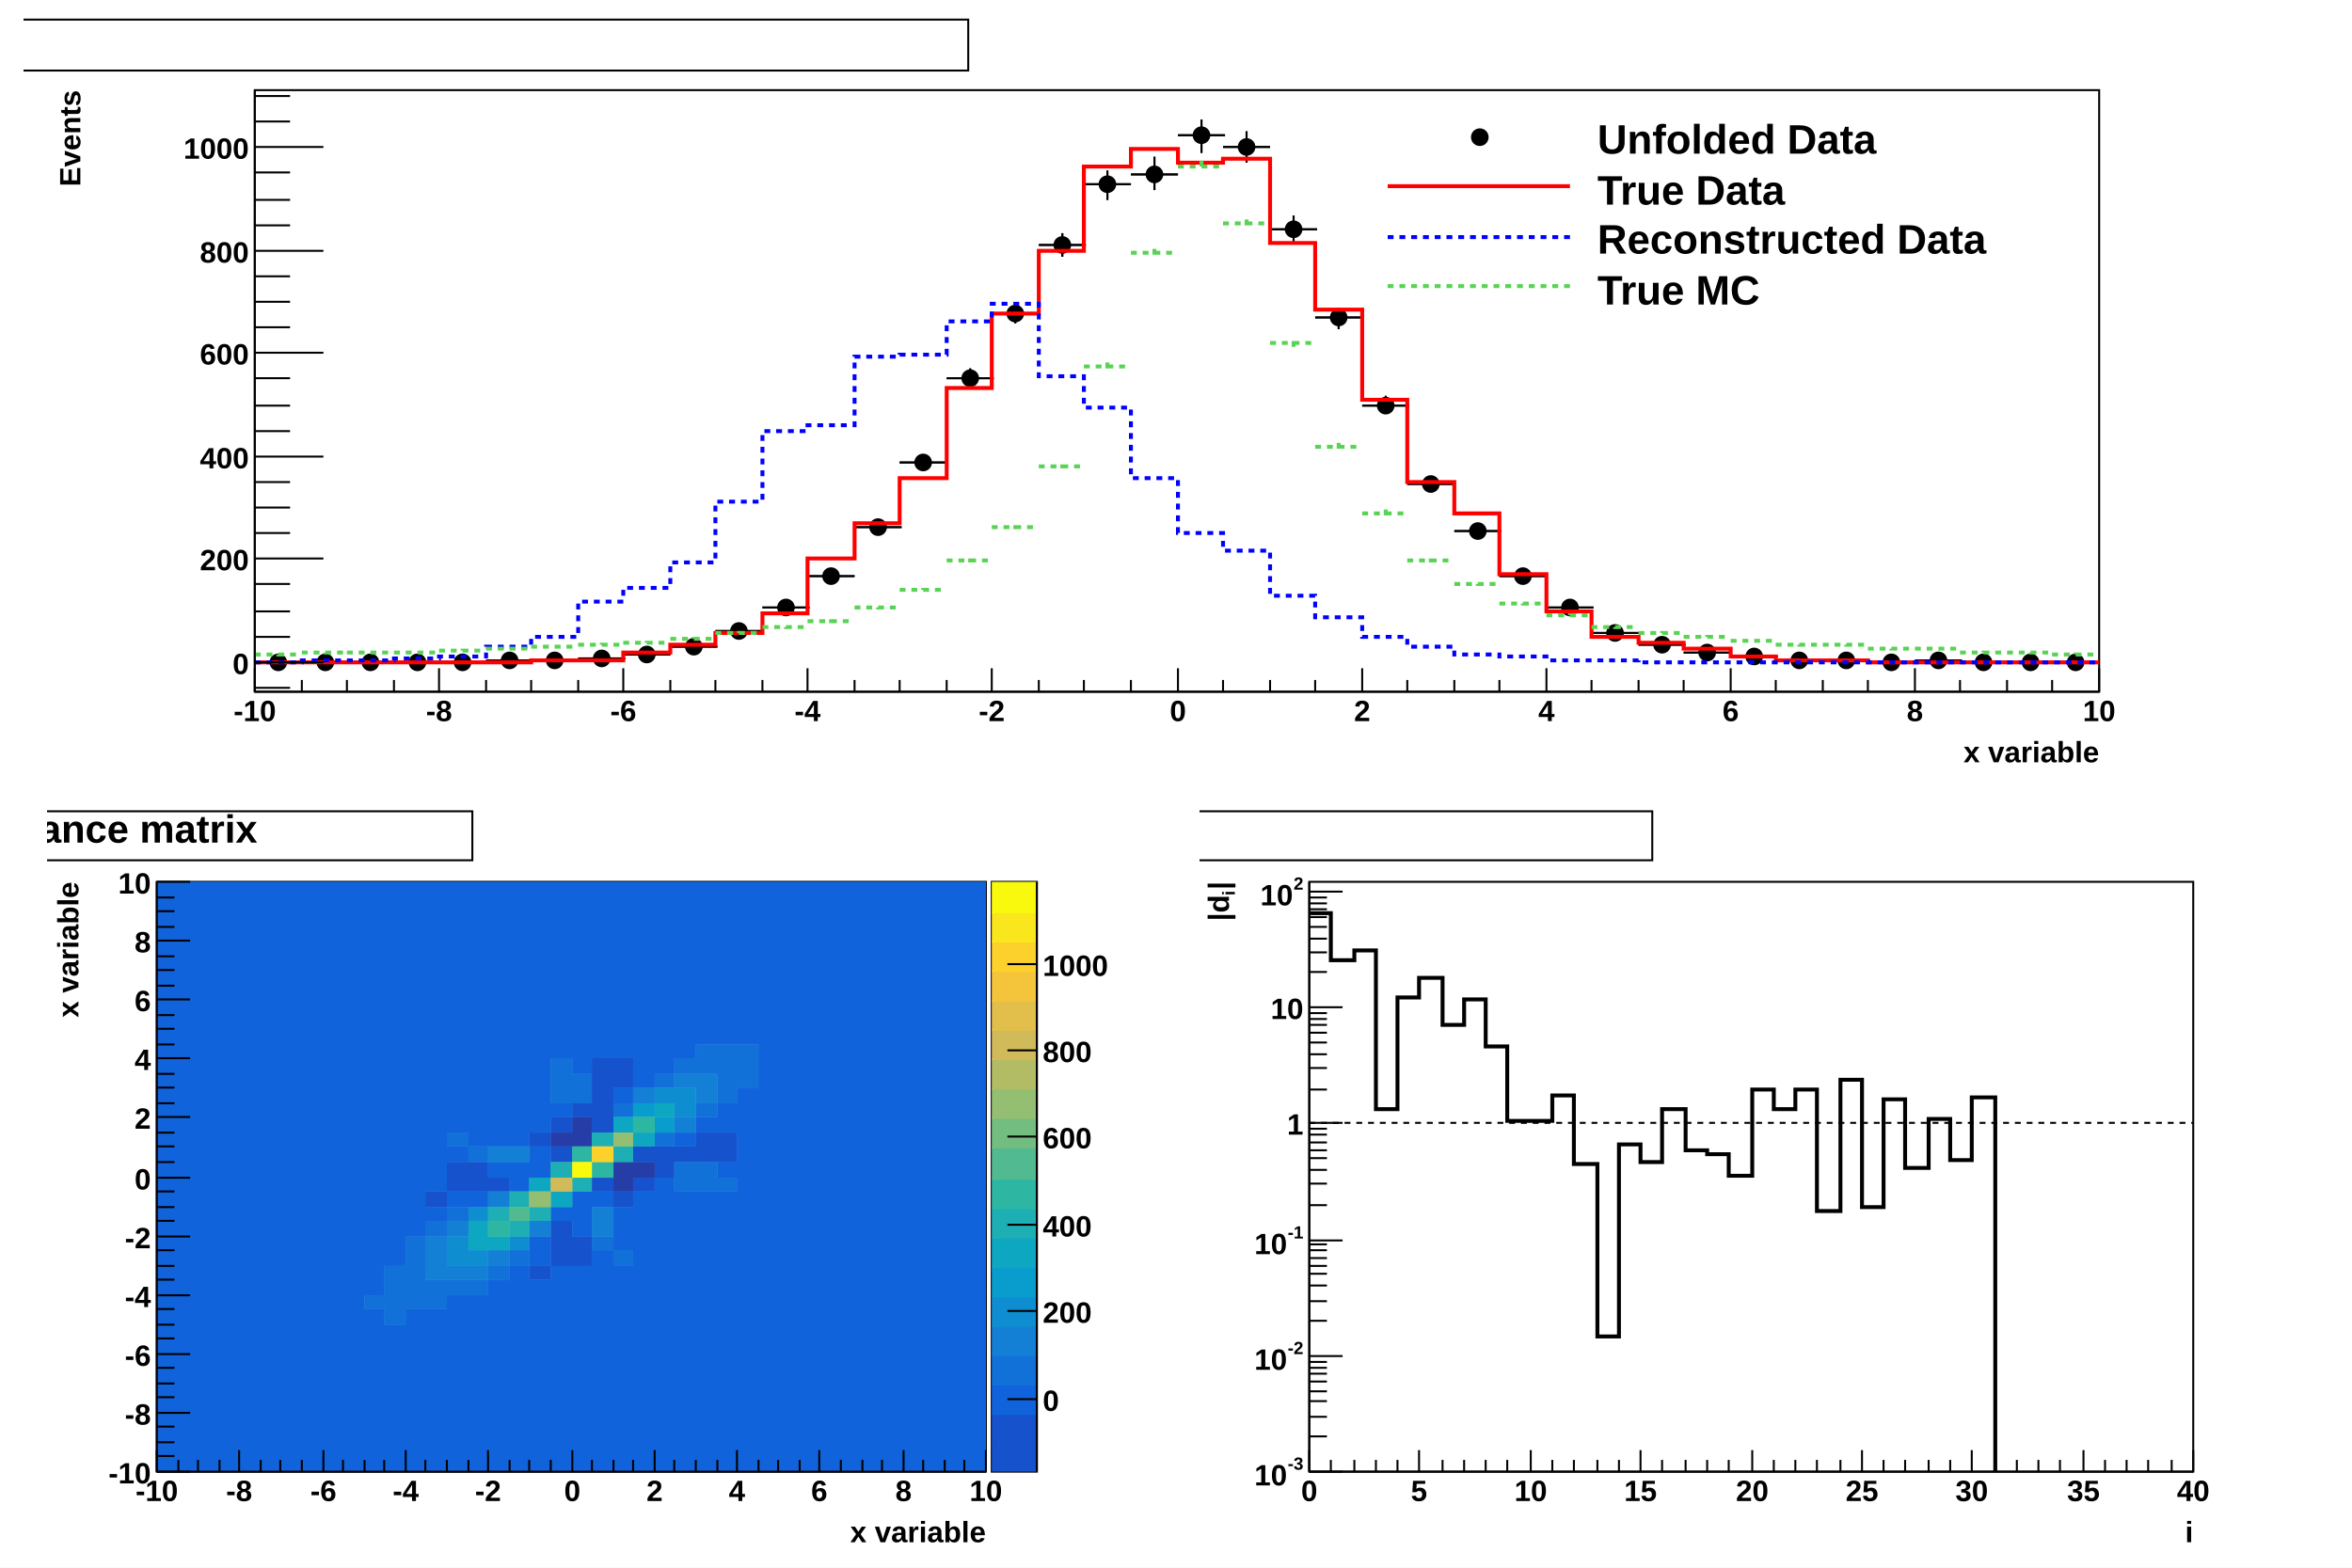
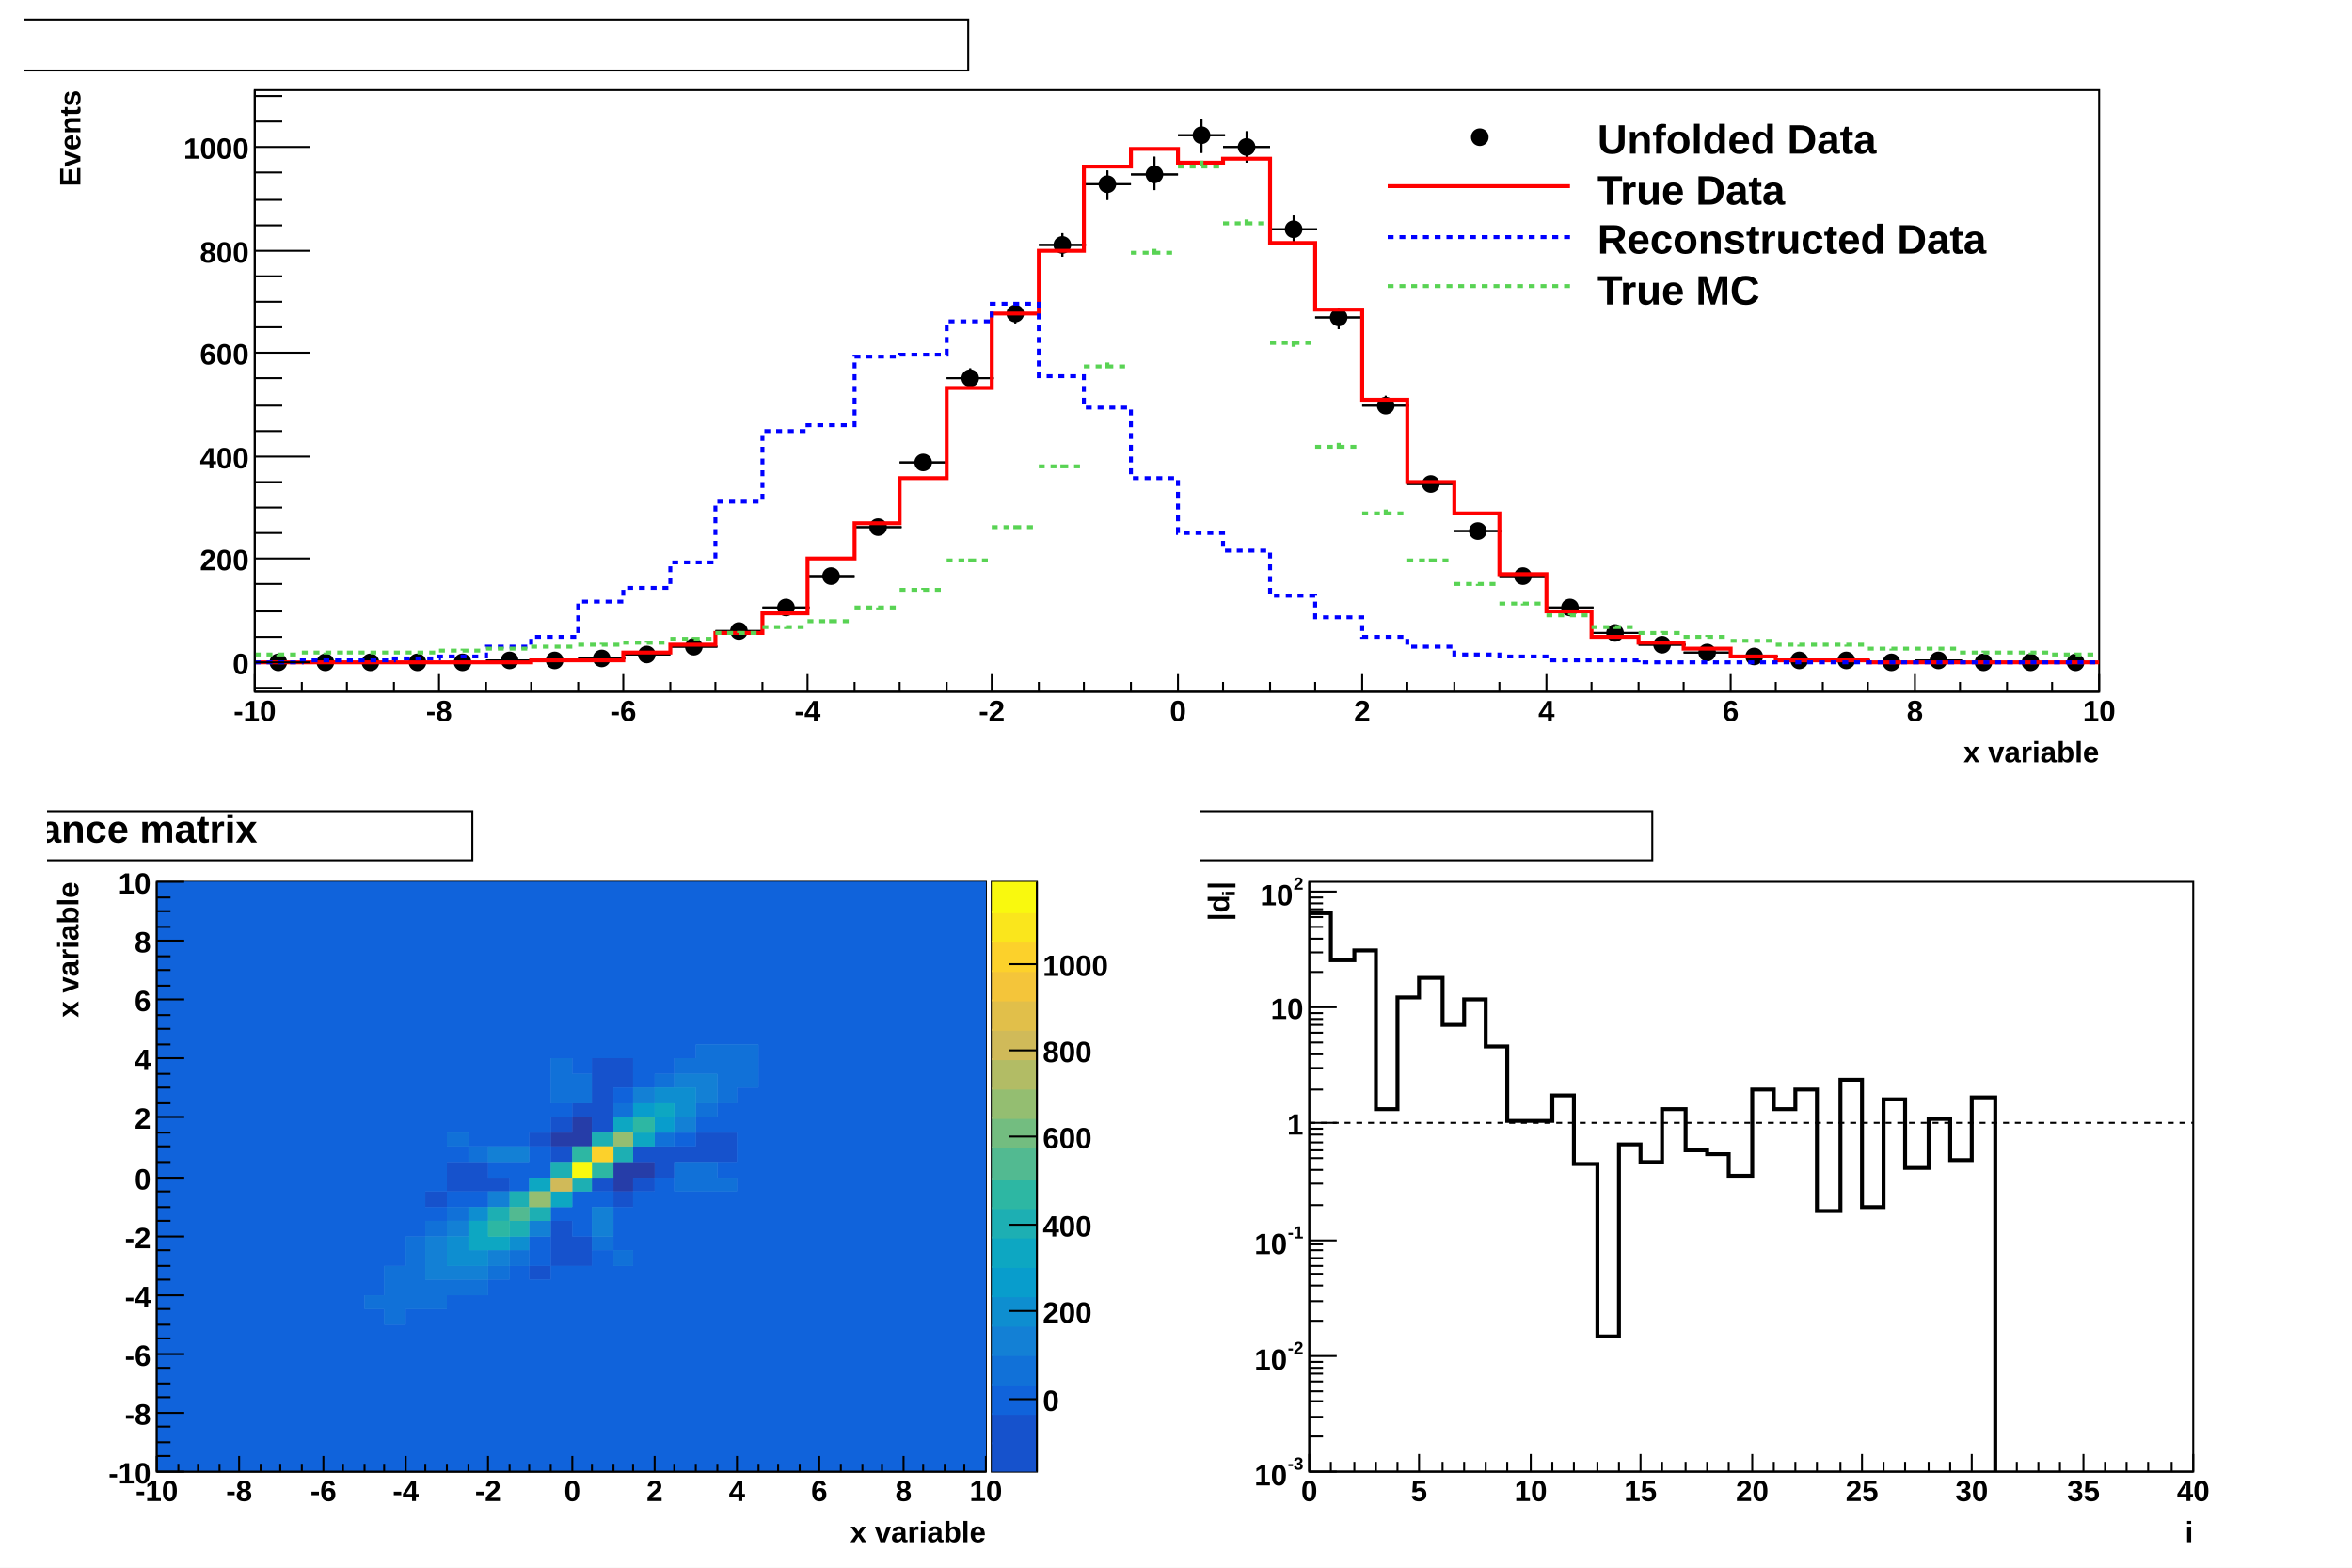
<svg xmlns="http://www.w3.org/2000/svg" viewBox="0 0 1200 800" preserveAspectRatio="none" width="1200" height="800">
  <path d="M0,0H1200V800H0Z" style="fill: #ffffff;" />
  <g>
    <svg viewBox="0 0 1176 384" preserveAspectRatio="none" x="12" y="8" width="1176" height="384">
      <path d="M0,0H1176V384H0Z" style="fill: #ffffff;" />
      <g>
        <g transform="translate(118,38)">
          <path d="M0,0H941V307H0Z" style="fill: #ffffff; stroke: #000000; stroke-width: 1;" />
          <svg x="0" y="0" overflow="hidden" width="941" height="307" viewBox="0 0 941 307">
            <g>
              <path d="M0,292h24M12,291v2M24,292h24M36,291v2M47,292h24M59,291v2M71,292h24M83,291v2M94,292h24M106,291v1M118,291h24M130,291v1M141,291h24M153,290v1M165,290h24M177,289v1M188,288h24M200,287v2M212,284h24M224,283v2M235,276h24M247,274v3M259,264h24M271,262v4M282,248h24M294,246v4M306,223h24M318,220v6M329,190h24M341,186v8M353,147h24M365,142v10M376,114h24M388,109v10M400,79h24M412,73v12M423,48h24M435,41v15M447,43h24M459,34v17M471,23h24M483,15v17M494,29h24M506,21v16M518,71h24M530,64v14M541,116h24M553,111v11M565,161h24M577,156v9M588,201h24M600,197v7M612,225h24M624,222v5M635,248h24M647,246v4M659,264h24M671,262v3M682,277h24M694,276v2M706,283h24M718,282v2M729,287h24M741,286v1M753,289h24M765,289v1M776,291h24M788,291v0M800,291h24M812,291v1M823,292h24M835,291v1M847,291h24M859,291v1M870,292h24M882,291v1M894,292h24M906,291v1M917,292h24M929,291v1" style="stroke: #000000; stroke-width: 1;" />
            </g>
            <g>
              <path d="M0,292h24M12,291v2M24,292h24M36,291v2M47,292h24M59,291v2M71,292h24M83,291v2M94,292h24M106,291v1M118,291h24M130,291v1M141,291h24M153,290v1M165,290h24M177,289v1M188,288h24M200,287v2M212,284h24M224,283v2M235,276h24M247,274v3M259,264h24M271,262v4M282,248h24M294,246v4M306,223h24M318,220v6M329,190h24M341,186v8M353,147h24M365,142v10M376,114h24M388,109v10M400,79h24M412,73v12M423,48h24M435,41v15M447,43h24M459,34v17M471,23h24M483,15v17M494,29h24M506,21v16M518,71h24M530,64v14M541,116h24M553,111v11M565,161h24M577,156v9M588,201h24M600,197v7M612,225h24M624,222v5M635,248h24M647,246v4M659,264h24M671,262v3M682,277h24M694,276v2M706,283h24M718,282v2M729,287h24M741,286v1M753,289h24M765,289v1M776,291h24M788,291v0M800,291h24M812,291v1M823,292h24M835,291v1M847,291h24M859,291v1M870,292h24M882,291v1M894,292h24M906,291v1M917,292h24M929,291v1" style="stroke: #000000; stroke-width: 1;" />
              <path d="M8,292a4,4,0,1,0,8,0a4,4,0,1,0,-8,0zM32,292a4,4,0,1,0,8,0a4,4,0,1,0,-8,0zM55,292a4,4,0,1,0,8,0a4,4,0,1,0,-8,0zM79,292a4,4,0,1,0,8,0a4,4,0,1,0,-8,0zM102,292a4,4,0,1,0,8,0a4,4,0,1,0,-8,0zM126,291a4,4,0,1,0,8,0a4,4,0,1,0,-8,0zM149,291a4,4,0,1,0,8,0a4,4,0,1,0,-8,0zM173,290a4,4,0,1,0,8,0a4,4,0,1,0,-8,0zM196,288a4,4,0,1,0,8,0a4,4,0,1,0,-8,0zM220,284a4,4,0,1,0,8,0a4,4,0,1,0,-8,0zM243,276a4,4,0,1,0,8,0a4,4,0,1,0,-8,0zM267,264a4,4,0,1,0,8,0a4,4,0,1,0,-8,0zM290,248a4,4,0,1,0,8,0a4,4,0,1,0,-8,0zM314,223a4,4,0,1,0,8,0a4,4,0,1,0,-8,0zM337,190a4,4,0,1,0,8,0a4,4,0,1,0,-8,0zM361,147a4,4,0,1,0,8,0a4,4,0,1,0,-8,0zM384,114a4,4,0,1,0,8,0a4,4,0,1,0,-8,0zM408,79a4,4,0,1,0,8,0a4,4,0,1,0,-8,0zM431,48a4,4,0,1,0,8,0a4,4,0,1,0,-8,0zM455,43a4,4,0,1,0,8,0a4,4,0,1,0,-8,0zM479,23a4,4,0,1,0,8,0a4,4,0,1,0,-8,0zM502,29a4,4,0,1,0,8,0a4,4,0,1,0,-8,0zM526,71a4,4,0,1,0,8,0a4,4,0,1,0,-8,0zM549,116a4,4,0,1,0,8,0a4,4,0,1,0,-8,0zM573,161a4,4,0,1,0,8,0a4,4,0,1,0,-8,0zM596,201a4,4,0,1,0,8,0a4,4,0,1,0,-8,0zM620,225a4,4,0,1,0,8,0a4,4,0,1,0,-8,0zM643,248a4,4,0,1,0,8,0a4,4,0,1,0,-8,0zM667,264a4,4,0,1,0,8,0a4,4,0,1,0,-8,0zM690,277a4,4,0,1,0,8,0a4,4,0,1,0,-8,0zM714,283a4,4,0,1,0,8,0a4,4,0,1,0,-8,0zM737,287a4,4,0,1,0,8,0a4,4,0,1,0,-8,0zM761,289a4,4,0,1,0,8,0a4,4,0,1,0,-8,0zM784,291a4,4,0,1,0,8,0a4,4,0,1,0,-8,0zM808,291a4,4,0,1,0,8,0a4,4,0,1,0,-8,0zM831,292a4,4,0,1,0,8,0a4,4,0,1,0,-8,0zM855,291a4,4,0,1,0,8,0a4,4,0,1,0,-8,0zM878,292a4,4,0,1,0,8,0a4,4,0,1,0,-8,0zM902,292a4,4,0,1,0,8,0a4,4,0,1,0,-8,0zM925,292a4,4,0,1,0,8,0a4,4,0,1,0,-8,0z" style="stroke: #000000; fill: #000000;" />
            </g>
            <g>
              <path d="M0,292h141v-1h47v-4h24v-4h23v-6h24v-10h23v-28h24v-18h23v-23h24v-46h23v-38h24v-32h23v-43h24v-9h24v7h23v-2h24v43h23v34h24v46h23v42h24v16h23v31h24v19h23v13h24v3h23v3h24v4h23v2h47v1h118" style="stroke-linejoin: miter; stroke: #ff0000; stroke-width: 2; fill: none;" />
            </g>
            <g>
              <path d="M0,292h24v-1h47v-1h23v-1h24v-5h23v-5h24v-18h23v-7h24v-13h23v-31h24v-36h23v-3h24v-35h23v-1h24v-17h23v-9h24v37h23v16h24v36h24v28h23v9h24v23h23v11h24v10h23v5h24v4h23v1h24v2h47v1h235" style="stroke-linejoin: miter; stroke: #0000ff; stroke-width: 2; stroke-dasharray: 3,3; fill: none;" />
            </g>
            <g>
              <path d="M0,288h24M12,288v1M24,287h24M36,287v1M47,287h24M59,287v0M71,287h24M83,287v0M94,286h24M106,285v1M118,285h24M130,285v0M141,284h24M153,284v0M165,283h24M177,282v1M188,282h24M200,281v1M212,280h24M224,279v1M235,277h24M247,276v1M259,274h24M271,274v1M282,271h24M294,270v2M306,264h24M318,264v1M329,255h24M341,254v1M353,240h24M365,239v2M376,223h24M388,222v2M400,192h24M412,191v2M423,141h24M435,139v4M447,83h24M459,81v4M471,39h24M483,36v5M494,68h24M506,66v4M518,129h24M530,128v3M541,182h24M553,180v3M565,216h24M577,214v3M588,240h24M600,239v2M612,252h24M624,252v1M635,262h24M647,262v1M659,268h24M671,267v1M682,274h24M694,274v1M706,277h24M718,276v1M729,279h24M741,278v1M753,281h24M765,281v0M776,283h24M788,283v1M800,283h24M812,283v1M823,285h24M835,285v1M847,285h24M859,285v0M870,287h24M882,286v1M894,287h24M906,287v1M917,288h24M929,287v1" style="stroke: #59d354; stroke-width: 2; stroke-dasharray: 3,3;" />
            </g>
          </svg>
          <g>
            <g transform="translate(0,307)">
-               <path d="M0,0h941M0,-12V0M24,-6V0M47,-6V0M71,-6V0M94,-12V0M118,-6V0M141,-6V0M165,-6V0M188,-12V0M212,-6V0M235,-6V0M259,-6V0M282,-12V0M306,-6V0M329,-6V0M353,-6V0M376,-12V0M400,-6V0M423,-6V0M447,-6V0M471,-12V0M494,-6V0M518,-6V0M541,-6V0M565,-12V0M588,-6V0M612,-6V0M635,-6V0M659,-12V0M682,-6V0M706,-6V0M729,-6V0M753,-12V0M776,-6V0M800,-6V0M823,-6V0M847,-12V0M870,-6V0M894,-6V0M917,-6V0M941,-12V0" style="stroke: #000000; stroke-width: 1;" />
+               <path d="M0,0h941M0,-9V0M24,-5V0M47,-5V0M71,-5V0M94,-9V0M118,-5V0M141,-5V0M165,-5V0M188,-9V0M212,-5V0M235,-5V0M259,-5V0M282,-9V0M306,-5V0M329,-5V0M353,-5V0M376,-9V0M400,-5V0M423,-5V0M447,-5V0M471,-9V0M494,-5V0M518,-5V0M541,-5V0M565,-9V0M588,-5V0M612,-5V0M635,-5V0M659,-9V0M682,-5V0M706,-5V0M729,-5V0M753,-9V0M776,-5V0M800,-5V0M823,-5V0M847,-9V0M870,-5V0M894,-5V0M917,-5V0M941,-9V0" style="stroke: #000000; stroke-width: 1;" />
              <g font-family="Arial" font-size="15" space="preserve" font-weight="bold" fill="#000000" text-anchor="middle">
                <text dy=".8em" transform="translate(0,3)">-10</text>
                <text dy=".8em" transform="translate(94,3)">-8</text>
                <text dy=".8em" transform="translate(188,3)">-6</text>
                <text dy=".8em" transform="translate(282,3)">-4</text>
                <text dy=".8em" transform="translate(376,3)">-2</text>
                <text dy=".8em" transform="translate(471,3)">0</text>
                <text dy=".8em" transform="translate(565,3)">2</text>
                <text dy=".8em" transform="translate(659,3)">4</text>
                <text dy=".8em" transform="translate(753,3)">6</text>
                <text dy=".8em" transform="translate(847,3)">8</text>
                <text dy=".8em" transform="translate(941,3)">10</text>
              </g>
              <g font-family="Arial" font-size="15" space="preserve" font-weight="bold" transform="translate(941,30)">
                <text fill="#000000" text-anchor="end" dy=".4em">x variable</text>
              </g>
            </g>
            <g>
-               <path d="M0,0v307M18,305H0M35,292H0M18,279H0M18,266H0M18,252H0M35,239H0M18,226H0M18,213H0M18,200H0M35,187H0M18,174H0M18,161H0M18,147H0M35,134H0M18,121H0M18,108H0M18,95H0M35,82H0M18,69H0M18,56H0M18,42H0M35,29H0M18,16H0M18,3H0" style="stroke: #000000; stroke-width: 1;" />
+               <path d="M0,0v307M14,305H0M28,292H0M14,279H0M14,266H0M14,252H0M28,239H0M14,226H0M14,213H0M14,200H0M28,187H0M14,174H0M14,161H0M14,147H0M28,134H0M14,121H0M14,108H0M14,95H0M28,82H0M14,69H0M14,56H0M14,42H0M28,29H0M14,16H0M14,3H0" style="stroke: #000000; stroke-width: 1;" />
              <g font-family="Arial" font-size="15" space="preserve" font-weight="bold" fill="#000000" text-anchor="end">
                <text dy=".4em" transform="translate(-3,292)">0</text>
                <text dy=".4em" transform="translate(-3,239)">200</text>
                <text dy=".4em" transform="translate(-3,187)">400</text>
                <text dy=".4em" transform="translate(-3,134)">600</text>
                <text dy=".4em" transform="translate(-3,82)">800</text>
                <text dy=".4em" transform="translate(-3,29)">1000</text>
              </g>
              <g font-family="Arial" font-size="15" space="preserve" font-weight="bold" transform="translate(-95)">
                <text fill="#000000" text-anchor="end" dy=".4em" transform="rotate(270)">Events</text>
              </g>
            </g>
          </g>
        </g>
        <g transform="translate(-459,2)" font-family="Arial" font-size="21" space="preserve" font-weight="bold">
          <path d="M0,0H941V26H0Z" style="fill: #ffffff; stroke: #000000; stroke-width: 1;" />
          <text fill="#000000" text-anchor="start" dy=".8em" transform="translate(47)">Unfolding toy example with TSVDUnfold</text>
        </g>
        <g transform="translate(682,46)" font-family="Arial" font-size="21" space="preserve" font-weight="bold">
          <path d="M57,16a4,4,0,1,0,8,0a4,4,0,1,0,-8,0z" style="stroke: #000000; fill: #000000;" />
          <text fill="#000000" text-anchor="start" dy=".4em" transform="translate(121,16)">Unfolded Data</text>
          <path d="M14,41H107" style="stroke: #ff0000; stroke-width: 2;" />
          <text fill="#000000" text-anchor="start" dy=".4em" transform="translate(121,42)">True Data</text>
          <path d="M14,67H107" style="stroke: #0000ff; stroke-width: 2; stroke-dasharray: 3,3;" />
          <text fill="#000000" text-anchor="start" dy=".4em" transform="translate(121,67)">Reconstructed Data</text>
          <path d="M14,92H107" style="stroke: #59d354; stroke-width: 2; stroke-dasharray: 3,3;" />
          <text fill="#000000" text-anchor="start" dy=".4em" transform="translate(121,93)">True MC</text>
        </g>
      </g>
    </svg>
    <svg viewBox="0 0 1176 384" preserveAspectRatio="none" x="12" y="408" width="1176" height="384">
      <path d="M0,0H1176V384H0Z" style="fill: #ffffff;" />
    </svg>
    <svg viewBox="0 0 564 376" preserveAspectRatio="none" x="24" y="412" width="564" height="376">
      <path d="M0,0H564V376H0Z" style="fill: #ffffff;" />
      <g>
        <g transform="translate(56,38)">
          <path d="M0,0H423V301H0Z" style="fill: #ffffff; stroke: #000000; stroke-width: 1;" />
          <svg x="0" y="0" overflow="hidden" width="423" height="301" viewBox="0 0 423 301">
            <g>
              <path fill="#263da8" d="M201,128h11v7h-11zm11,-8h10v15h-10zm21,23h10v15h-10zm10,0h11v8h-11z" />
              <path fill="#1652cc" d="M137,158h11v8h-11zm11,-15h11v15h-11zm11,0h10v15h-10zm10,8h11v7h-11zm21,-23h11v7h-11zm0,68h11v7h-11zm11,-76h11v8h-11zm0,15h11v8h-11zm0,38h11v23h-11zm11,-60h10v7h-10zm0,68h10v15h-10zM222,90h11v38h-11zm0,61h11v7h-11zM233,90h10v15h-10zm0,68h10v8h-10zm10,-23h11v8h-11zm0,16h11v7h-11zm11,-16h10v16h-10zm10,0h11v8h-11zm11,-7h11v15h-11zm11,0h10v15h-10z" />
              <path fill="#1063db" d="M0,0h11v301h-11zM11,0h10v301h-10zM21,0h11v301h-11zM32,0h10v301h-10zM42,0h11v301h-11zM53,0h10v301h-10zM63,0h11v301h-11zM74,0h11v301h-11zM85,0h10v301h-10zM95,0h11v301h-11zm11,0h10v211h-10zm0,218h10v83h-10zM116,0h11v196h-11zm0,226h11v75h-11zM127,0h10v181h-10zm0,218h10v83h-10zM137,0h11v158h-11zm0,166h11v7h-11zm0,52h11v83h-11zM148,0h11v128h-11zm0,135h11v8h-11zm0,23h11v8h-11zm0,53h11v90h-11zM159,0h10v135h-10zm0,158h10v8h-10zm0,53h10v90h-10zM169,0h11v135h-11zm0,143h11v8h-11zm0,60h11v98h-11zM180,0h10v135h-10zm0,143h10v15h-10zm0,53h10v105h-10zM190,0h11v128h-11zm0,135h11v16h-11zm0,46h11v15h-11zm0,22h11v98h-11zM201,0h11v90h-11zm0,113h11v7h-11zm0,53h11v7h-11zm0,30h11v105h-11zM212,0h10v98h-10zm0,158h10v23h-10zm0,38h10v105h-10zM222,0h11v90h-11zm0,158h11v8h-11zm0,30h11v113h-11zM233,0h10v90h-10zm0,105h10v8h-10zm0,61h10v22h-10zm0,30h10v105h-10zM243,0h11v105h-11zm0,158h11v143h-11zM254,0h10v98h-10zm0,151h10v150h-10zM264,0h11v90h-11zm0,128h11v7h-11zm0,30h11v143h-11zM275,0h11v83h-11zm0,120h11v8h-11zm0,38h11v143h-11zM286,0h10v83h-10zm0,113h10v15h-10zm0,30h10v8h-10zm0,15h10v143h-10zM296,0h11v83h-11zm0,105h11v196h-11zM307,0h10v301h-10zm10,0h11v301h-11zm11,0h10v301h-10zm10,0h11v301h-11zm11,0h11v301h-11zm11,0h10v301h-10zm10,0h11v301h-11zm11,0h10v301h-10zm10,0h11v301h-11zm11,0h10v301h-10zm10,0h11v301h-11z" />
              <path fill="#1171d8" d="M106,211h10v7h-10zm10,-15h11v30h-11zm11,-15h10v37h-10zm10,-8h11v8h-11zm0,30h11v15h-11zm11,-75h11v7h-11zm0,38h11v7h-11zm0,37h11v8h-11zm11,-68h10v8h-10zm0,68h10v8h-10zm10,-7h11v7h-11zm11,-8h10v8h-10zM201,90h11v23h-11zm11,8h10v15h-10zm10,83h11v7h-11zm11,-68h10v7h-10zm0,75h10v8h-10zM254,98h10v7h-10zm0,30h10v7h-10zM264,90h11v8h-11zm0,53h11v15h-11zM275,83h11v15h-11zm0,30h11v7h-11zm0,30h11v15h-11zM286,83h10v30h-10zm0,68h10v7h-10zM296,83h11v22h-11z" />
              <path fill="#1380d5" d="M137,181h11v22h-11zm11,-8h11v8h-11zm0,23h11v7h-11zm11,0h10v7h-10zm10,-61h11v8h-11zm0,23h11v8h-11zm0,30h11v8h-11zm11,-53h10v8h-10zm10,38h11v8h-11zm32,-7h11v15h-11zm21,-61h11v8h-11zm21,-7h11v7h-11zm0,22h11v8h-11zM275,98h11v15h-11z" />
              <path fill="#0e8ed0" d="M148,181h11v15h-11zm11,-15h10v7h-10zm0,22h10v8h-10zm21,-7h10v7h-10zm74,-76h10v8h-10zm10,0h11v15h-11z" />
              <path fill="#089dcc" d="M243,113h11v7h-11zm11,7h10v8h-10z" />
              <path fill="#0da7c2" d="M159,173h10v15h-10zm10,8h11v7h-11zm21,-30h11v7h-11zm11,7h11v8h-11zm32,-38h10v8h-10zm10,8h11v7h-11zm11,-15h10v7h-10z" />
              <path fill="#1dafb3" d="M169,166h11v7h-11zm11,-8h10v8h-10zm0,15h10v8h-10zm10,-7h11v7h-11zm11,-23h11v8h-11zm11,8h10v7h-10zm10,-23h11v7h-11zm11,7h10v8h-10z" />
              <path fill="#2db7a3" d="M169,173h11v8h-11zm43,-38h10v8h-10zm10,8h11v8h-11zm21,-23h11v8h-11z" />
              <path fill="#52ba91" d="M180,166h10v7h-10z" />
              <path fill="#94be71" d="M190,158h11v8h-11zm43,-30h10v7h-10z" />
              <path fill="#d0ba59" d="M201,151h11v7h-11z" />
              <path fill="#fcd12b" d="M222,135h11v8h-11z" />
              <path fill="#f9f90e" d="M212,143h10v8h-10z" />
            </g>
            <g>
              <path fill="#263da8" d="M201,128h11v7h-11zm11,-8h10v15h-10zm21,23h10v15h-10zm10,0h11v8h-11z" />
              <path fill="#1652cc" d="M137,158h11v8h-11zm11,-15h11v15h-11zm11,0h10v15h-10zm10,8h11v7h-11zm21,-23h11v7h-11zm0,68h11v7h-11zm11,-76h11v8h-11zm0,15h11v8h-11zm0,38h11v23h-11zm11,-60h10v7h-10zm0,68h10v15h-10zM222,90h11v38h-11zm0,61h11v7h-11zM233,90h10v15h-10zm0,68h10v8h-10zm10,-23h11v8h-11zm0,16h11v7h-11zm11,-16h10v16h-10zm10,0h11v8h-11zm11,-7h11v15h-11zm11,0h10v15h-10z" />
              <path fill="#1063db" d="M0,0h11v301h-11zM11,0h10v301h-10zM21,0h11v301h-11zM32,0h10v301h-10zM42,0h11v301h-11zM53,0h10v301h-10zM63,0h11v301h-11zM74,0h11v301h-11zM85,0h10v301h-10zM95,0h11v301h-11zm11,0h10v211h-10zm0,218h10v83h-10zM116,0h11v196h-11zm0,226h11v75h-11zM127,0h10v181h-10zm0,218h10v83h-10zM137,0h11v158h-11zm0,166h11v7h-11zm0,52h11v83h-11zM148,0h11v128h-11zm0,135h11v8h-11zm0,23h11v8h-11zm0,53h11v90h-11zM159,0h10v135h-10zm0,158h10v8h-10zm0,53h10v90h-10zM169,0h11v135h-11zm0,143h11v8h-11zm0,60h11v98h-11zM180,0h10v135h-10zm0,143h10v15h-10zm0,53h10v105h-10zM190,0h11v128h-11zm0,135h11v16h-11zm0,46h11v15h-11zm0,22h11v98h-11zM201,0h11v90h-11zm0,113h11v7h-11zm0,53h11v7h-11zm0,30h11v105h-11zM212,0h10v98h-10zm0,158h10v23h-10zm0,38h10v105h-10zM222,0h11v90h-11zm0,158h11v8h-11zm0,30h11v113h-11zM233,0h10v90h-10zm0,105h10v8h-10zm0,61h10v22h-10zm0,30h10v105h-10zM243,0h11v105h-11zm0,158h11v143h-11zM254,0h10v98h-10zm0,151h10v150h-10zM264,0h11v90h-11zm0,128h11v7h-11zm0,30h11v143h-11zM275,0h11v83h-11zm0,120h11v8h-11zm0,38h11v143h-11zM286,0h10v83h-10zm0,113h10v15h-10zm0,30h10v8h-10zm0,15h10v143h-10zM296,0h11v83h-11zm0,105h11v196h-11zM307,0h10v301h-10zm10,0h11v301h-11zm11,0h10v301h-10zm10,0h11v301h-11zm11,0h11v301h-11zm11,0h10v301h-10zm10,0h11v301h-11zm11,0h10v301h-10zm10,0h11v301h-11zm11,0h10v301h-10zm10,0h11v301h-11z" />
              <path fill="#1171d8" d="M106,211h10v7h-10zm10,-15h11v30h-11zm11,-15h10v37h-10zm10,-8h11v8h-11zm0,30h11v15h-11zm11,-75h11v7h-11zm0,38h11v7h-11zm0,37h11v8h-11zm11,-68h10v8h-10zm0,68h10v8h-10zm10,-7h11v7h-11zm11,-8h10v8h-10zM201,90h11v23h-11zm11,8h10v15h-10zm10,83h11v7h-11zm11,-68h10v7h-10zm0,75h10v8h-10zM254,98h10v7h-10zm0,30h10v7h-10zM264,90h11v8h-11zm0,53h11v15h-11zM275,83h11v15h-11zm0,30h11v7h-11zm0,30h11v15h-11zM286,83h10v30h-10zm0,68h10v7h-10zM296,83h11v22h-11z" />
              <path fill="#1380d5" d="M137,181h11v22h-11zm11,-8h11v8h-11zm0,23h11v7h-11zm11,0h10v7h-10zm10,-61h11v8h-11zm0,23h11v8h-11zm0,30h11v8h-11zm11,-53h10v8h-10zm10,38h11v8h-11zm32,-7h11v15h-11zm21,-61h11v8h-11zm21,-7h11v7h-11zm0,22h11v8h-11zM275,98h11v15h-11z" />
              <path fill="#0e8ed0" d="M148,181h11v15h-11zm11,-15h10v7h-10zm0,22h10v8h-10zm21,-7h10v7h-10zm74,-76h10v8h-10zm10,0h11v15h-11z" />
              <path fill="#089dcc" d="M243,113h11v7h-11zm11,7h10v8h-10z" />
              <path fill="#0da7c2" d="M159,173h10v15h-10zm10,8h11v7h-11zm21,-30h11v7h-11zm11,7h11v8h-11zm32,-38h10v8h-10zm10,8h11v7h-11zm11,-15h10v7h-10z" />
              <path fill="#1dafb3" d="M169,166h11v7h-11zm11,-8h10v8h-10zm0,15h10v8h-10zm10,-7h11v7h-11zm11,-23h11v8h-11zm11,8h10v7h-10zm10,-23h11v7h-11zm11,7h10v8h-10z" />
              <path fill="#2db7a3" d="M169,173h11v8h-11zm43,-38h10v8h-10zm10,8h11v8h-11zm21,-23h11v8h-11z" />
              <path fill="#52ba91" d="M180,166h10v7h-10z" />
              <path fill="#94be71" d="M190,158h11v8h-11zm43,-30h10v7h-10z" />
              <path fill="#d0ba59" d="M201,151h11v7h-11z" />
              <path fill="#fcd12b" d="M222,135h11v8h-11z" />
              <path fill="#f9f90e" d="M212,143h10v8h-10z" />
            </g>
          </svg>
          <g>
            <g transform="translate(0,301)">
-               <path d="M0,0h423M0,-11V0M11,-6V0M21,-6V0M32,-6V0M42,-11V0M53,-6V0M63,-6V0M74,-6V0M85,-11V0M95,-6V0M106,-6V0M116,-6V0M127,-11V0M137,-6V0M148,-6V0M159,-6V0M169,-11V0M180,-6V0M190,-6V0M201,-6V0M212,-11V0M222,-6V0M233,-6V0M243,-6V0M254,-11V0M264,-6V0M275,-6V0M286,-6V0M296,-11V0M307,-6V0M317,-6V0M328,-6V0M338,-11V0M349,-6V0M360,-6V0M370,-6V0M381,-11V0M391,-6V0M402,-6V0M412,-6V0M423,-11V0" style="stroke: #000000; stroke-width: 1;" />
+               <path d="M0,0h423M0,-8V0M11,-4V0M21,-4V0M32,-4V0M42,-8V0M53,-4V0M63,-4V0M74,-4V0M85,-8V0M95,-4V0M106,-4V0M116,-4V0M127,-8V0M137,-4V0M148,-4V0M159,-4V0M169,-8V0M180,-4V0M190,-4V0M201,-4V0M212,-8V0M222,-4V0M233,-4V0M243,-4V0M254,-8V0M264,-4V0M275,-4V0M286,-4V0M296,-8V0M307,-4V0M317,-4V0M328,-4V0M338,-8V0M349,-4V0M360,-4V0M370,-4V0M381,-8V0M391,-4V0M402,-4V0M412,-4V0M423,-8V0" style="stroke: #000000; stroke-width: 1;" />
              <g font-family="Arial" font-size="15" space="preserve" font-weight="bold" fill="#000000" text-anchor="middle">
                <text dy=".8em" transform="translate(0,3)">-10</text>
                <text dy=".8em" transform="translate(42,3)">-8</text>
                <text dy=".8em" transform="translate(85,3)">-6</text>
                <text dy=".8em" transform="translate(127,3)">-4</text>
                <text dy=".8em" transform="translate(169,3)">-2</text>
                <text dy=".8em" transform="translate(212,3)">0</text>
                <text dy=".8em" transform="translate(254,3)">2</text>
                <text dy=".8em" transform="translate(296,3)">4</text>
                <text dy=".8em" transform="translate(338,3)">6</text>
                <text dy=".8em" transform="translate(381,3)">8</text>
                <text dy=".8em" transform="translate(423,3)">10</text>
              </g>
              <g font-family="Arial" font-size="15" space="preserve" font-weight="bold" transform="translate(423,30)">
                <text fill="#000000" text-anchor="end" dy=".4em">x variable</text>
              </g>
            </g>
            <g>
-               <path d="M0,0v301M17,301H0M9,293H0M9,286H0M9,278H0M17,271H0M9,263H0M9,256H0M9,248H0M17,241H0M9,233H0M9,226H0M9,218H0M17,211H0M9,203H0M9,196H0M9,188H0M17,181H0M9,173H0M9,166H0M9,158H0M17,151H0M9,143H0M9,135H0M9,128H0M17,120H0M9,113H0M9,105H0M9,98H0M17,90H0M9,83H0M9,75H0M9,68H0M17,60H0M9,53H0M9,45H0M9,38H0M17,30H0M9,23H0M9,15H0M9,8H0M17,0H0" style="stroke: #000000; stroke-width: 1;" />
+               <path d="M0,0v301M14,301H0M7,293H0M7,286H0M7,278H0M14,271H0M7,263H0M7,256H0M7,248H0M14,241H0M7,233H0M7,226H0M7,218H0M14,211H0M7,203H0M7,196H0M7,188H0M14,181H0M7,173H0M7,166H0M7,158H0M14,151H0M7,143H0M7,135H0M7,128H0M14,120H0M7,113H0M7,105H0M7,98H0M14,90H0M7,83H0M7,75H0M7,68H0M14,60H0M7,53H0M7,45H0M7,38H0M14,30H0M7,23H0M7,15H0M7,8H0M14,0H0" style="stroke: #000000; stroke-width: 1;" />
              <g font-family="Arial" font-size="15" space="preserve" font-weight="bold" fill="#000000" text-anchor="end">
                <text dy=".4em" transform="translate(-3,301)">-10</text>
                <text dy=".4em" transform="translate(-3,271)">-8</text>
                <text dy=".4em" transform="translate(-3,241)">-6</text>
                <text dy=".4em" transform="translate(-3,211)">-4</text>
                <text dy=".4em" transform="translate(-3,181)">-2</text>
                <text dy=".4em" transform="translate(-3,151)">0</text>
                <text dy=".4em" transform="translate(-3,120)">2</text>
                <text dy=".4em" transform="translate(-3,90)">4</text>
                <text dy=".4em" transform="translate(-3,60)">6</text>
                <text dy=".4em" transform="translate(-3,30)">8</text>
                <text dy=".4em" transform="translate(-3)">10</text>
              </g>
              <g font-family="Arial" font-size="15" space="preserve" font-weight="bold" transform="translate(-46)">
                <text fill="#000000" text-anchor="end" dy=".4em" transform="rotate(270)">x variable</text>
              </g>
            </g>
          </g>
        </g>
        <g transform="translate(-206,2)" font-family="Arial" font-size="20" space="preserve" font-weight="bold">
          <path d="M0,0H423V25H0Z" style="fill: #ffffff; stroke: #000000; stroke-width: 1;" />
          <text fill="#000000" text-anchor="start" dy=".8em" transform="translate(21)">TSVDUnfold covariance matrix</text>
        </g>
        <g transform="translate(482,38)">
          <path d="M0,0H23V301H0Z" style="fill: none; stroke: #000000; stroke-width: 1;" />
          <path d="M0,286H23V301H0Z" style="fill: #1652cc;" />
          <path d="M0,271H23V287H0Z" style="fill: #1652cc;" />
          <path d="M0,256H23V272H0Z" style="fill: #1063db;" />
          <path d="M0,241H23V257H0Z" style="fill: #1171d8;" />
          <path d="M0,226H23V242H0Z" style="fill: #1380d5;" />
          <path d="M0,211H23V227H0Z" style="fill: #0e8ed0;" />
          <path d="M0,196H23V212H0Z" style="fill: #089dcc;" />
          <path d="M0,181H23V197H0Z" style="fill: #0da7c2;" />
          <path d="M0,166H23V182H0Z" style="fill: #1dafb3;" />
          <path d="M0,151H23V167H0Z" style="fill: #2db7a3;" />
          <path d="M0,135H23V152H0Z" style="fill: #52ba91;" />
          <path d="M0,120H23V136H0Z" style="fill: #73bd80;" />
          <path d="M0,105H23V121H0Z" style="fill: #94be71;" />
          <path d="M0,90H23V106H0Z" style="fill: #b2bc65;" />
          <path d="M0,75H23V91H0Z" style="fill: #d0ba59;" />
          <path d="M0,60H23V76H0Z" style="fill: #e1bf4a;" />
          <path d="M0,45H23V61H0Z" style="fill: #f4c53a;" />
          <path d="M0,30H23V46H0Z" style="fill: #fcd12b;" />
          <path d="M0,15H23V31H0Z" style="fill: #fae61c;" />
          <path d="M0,0H23V16H0Z" style="fill: #f9f90e;" />
          <g transform="translate(23)">
-             <path d="M0,0v301M0,264H-15M0,219H-15M0,175H-15M0,130H-15M0,86H-15M0,42H-15" style="stroke: #000000; stroke-width: 1;" />
+             <path d="M0,0v301M0,264H-14M0,219H-14M0,175H-14M0,130H-14M0,86H-14M0,42H-14" style="stroke: #000000; stroke-width: 1;" />
            <g font-family="Arial" font-size="15" space="preserve" font-weight="bold" fill="#000000" text-anchor="start">
              <text dy=".4em" transform="translate(3,264)">0</text>
              <text dy=".4em" transform="translate(3,219)">200</text>
              <text dy=".4em" transform="translate(3,175)">400</text>
              <text dy=".4em" transform="translate(3,130)">600</text>
              <text dy=".4em" transform="translate(3,86)">800</text>
              <text dy=".4em" transform="translate(3,42)">1000</text>
            </g>
          </g>
        </g>
      </g>
    </svg>
    <svg viewBox="0 0 564 376" preserveAspectRatio="none" x="612" y="412" width="564" height="376">
      <path d="M0,0H564V376H0Z" style="fill: #ffffff;" />
      <g>
        <g transform="translate(56,38)">
          <path d="M0,0H451V301H0Z" style="fill: #ffffff; stroke: #000000; stroke-width: 1;" />
          <svg x="0" y="0" overflow="hidden" width="451" height="301" viewBox="0 0 451 301">
            <g>
              <path d="M0,16h11v24h12v-5h11v81h11v-57h11v-10h12v24h11v-13h11v24h11v38h23v-13h11v35h12v88h11v-98h11v9h11v-27h12v21h11v2h11v11h12v-44h11v10h11v-10h11v62h12v-67h11v65h11v-55h11v35h12v-25h11v21h11v-32h12v196h101" style="stroke-linejoin: miter; stroke: #000000; stroke-width: 1; fill: none;" />
            </g>
            <g>
              <path d="M0,16h11v24h12v-5h11v81h11v-57h11v-10h12v24h11v-13h11v24h11v38h23v-13h11v35h12v88h11v-98h11v9h11v-27h12v21h11v2h11v11h12v-44h11v10h11v-10h11v62h12v-67h11v65h11v-55h11v35h12v-25h11v21h11v-32h12v196h101" style="stroke-linejoin: miter; stroke: #000000; stroke-width: 2; fill: none;" />
            </g>
          </svg>
          <g>
            <g transform="translate(0,301)">
-               <path d="M0,0h451M0,-11V0M11,-6V0M23,-6V0M34,-6V0M45,-6V0M56,-11V0M68,-6V0M79,-6V0M90,-6V0M101,-6V0M113,-11V0M124,-6V0M135,-6V0M147,-6V0M158,-6V0M169,-11V0M180,-6V0M192,-6V0M203,-6V0M214,-6V0M226,-11V0M237,-6V0M248,-6V0M259,-6V0M271,-6V0M282,-11V0M293,-6V0M304,-6V0M316,-6V0M327,-6V0M338,-11V0M350,-6V0M361,-6V0M372,-6V0M383,-6V0M395,-11V0M406,-6V0M417,-6V0M428,-6V0M440,-6V0M451,-11V0" style="stroke: #000000; stroke-width: 1;" />
+               <path d="M0,0h451M0,-9V0M11,-5V0M23,-5V0M34,-5V0M45,-5V0M56,-9V0M68,-5V0M79,-5V0M90,-5V0M101,-5V0M113,-9V0M124,-5V0M135,-5V0M147,-5V0M158,-5V0M169,-9V0M180,-5V0M192,-5V0M203,-5V0M214,-5V0M226,-9V0M237,-5V0M248,-5V0M259,-5V0M271,-5V0M282,-9V0M293,-5V0M304,-5V0M316,-5V0M327,-5V0M338,-9V0M350,-5V0M361,-5V0M372,-5V0M383,-5V0M395,-9V0M406,-5V0M417,-5V0M428,-5V0M440,-5V0M451,-9V0" style="stroke: #000000; stroke-width: 1;" />
              <g font-family="Arial" font-size="15" space="preserve" font-weight="bold" fill="#000000" text-anchor="middle">
                <text dy=".8em" transform="translate(0,3)">0</text>
                <text dy=".8em" transform="translate(56,3)">5</text>
                <text dy=".8em" transform="translate(113,3)">10</text>
                <text dy=".8em" transform="translate(169,3)">15</text>
                <text dy=".8em" transform="translate(226,3)">20</text>
                <text dy=".8em" transform="translate(282,3)">25</text>
                <text dy=".8em" transform="translate(338,3)">30</text>
                <text dy=".8em" transform="translate(395,3)">35</text>
                <text dy=".8em" transform="translate(451,3)">40</text>
              </g>
              <g font-family="Arial" font-size="15" space="preserve" font-weight="bold" transform="translate(451,30)">
                <text fill="#000000" text-anchor="end" dy=".4em">i</text>
              </g>
            </g>
            <g>
-               <path d="M0,0v301M17,301H0M9,283H0M9,273H0M9,265H0M9,260H0M9,255H0M9,251H0M9,248H0M9,245H0M17,242H0M9,224H0M9,214H0M9,206H0M9,200H0M9,196H0M9,192H0M9,188H0M9,185H0M17,183H0M9,165H0M9,154H0M9,147H0M9,141H0M9,137H0M9,133H0M9,129H0M9,126H0M17,123H0M9,106H0M9,95H0M9,88H0M9,82H0M9,77H0M9,73H0M9,70H0M9,67H0M17,64H0M9,46H0M9,36H0M9,29H0M9,23H0M9,18H0M9,14H0M9,11H0M9,8H0M17,5H0" style="stroke: #000000; stroke-width: 1;" />
+               <path d="M0,0v301M14,301H0M7,283H0M7,273H0M7,265H0M7,260H0M7,255H0M7,251H0M7,248H0M7,245H0M14,242H0M7,224H0M7,214H0M7,206H0M7,200H0M7,196H0M7,192H0M7,188H0M7,185H0M14,183H0M7,165H0M7,154H0M7,147H0M7,141H0M7,137H0M7,133H0M7,129H0M7,126H0M14,123H0M7,106H0M7,95H0M7,88H0M7,82H0M7,77H0M7,73H0M7,70H0M7,67H0M14,64H0M7,46H0M7,36H0M7,29H0M7,23H0M7,18H0M7,14H0M7,11H0M7,8H0M14,5H0" style="stroke: #000000; stroke-width: 1;" />
              <g font-family="Arial" font-size="15" space="preserve" font-weight="bold">
                <g transform="translate(-28,308)">
                  <text fill="#000000" font-size="15">10</text>
                  <text fill="#000000" font-size="9" transform="translate(17,-8)">-3</text>
                </g>
                <g transform="translate(-28,249)">
                  <text fill="#000000" font-size="15">10</text>
                  <text fill="#000000" font-size="9" transform="translate(17,-8)">-2</text>
                </g>
                <g transform="translate(-28,190)">
                  <text fill="#000000" font-size="15">10</text>
                  <text fill="#000000" font-size="9" transform="translate(17,-8)">-1</text>
                </g>
                <text fill="#000000" text-anchor="end" dy=".4em" transform="translate(-3,123)">1</text>
                <text fill="#000000" text-anchor="end" dy=".4em" transform="translate(-3,64)">10</text>
                <g transform="translate(-25,12)">
                  <text fill="#000000" font-size="15">10</text>
                  <text fill="#000000" font-size="9" transform="translate(17,-8)">2</text>
                </g>
              </g>
              <g font-family="Arial" font-size="15" space="preserve" font-weight="bold" transform="translate(-46)">
                <g transform="rotate(270) translate(-20,5)">
                  <text fill="#000000" font-size="15">|d</text>
                  <text fill="#000000" font-size="9" transform="translate(13,3)">i</text>
                  <text fill="#000000" font-size="15" x="16">|</text>
                </g>
              </g>
            </g>
          </g>
        </g>
        <g transform="translate(-220,2)" font-family="Arial" font-size="19" space="preserve" font-weight="bold">
          <path d="M0,0H451V25H0Z" style="fill: #ffffff; stroke: #000000; stroke-width: 1;" />
          <g transform="translate(23,19) scale(0.920)">
            <text fill="#000000" font-size="21">TSVDUnfold |d</text>
            <text fill="#000000" font-size="13" transform="translate(147,4)">i</text>
            <text fill="#000000" font-size="21" x="150">|</text>
          </g>
        </g>
        <g>
          <path d="M56,161H507" style="stroke: #000000; stroke-width: 1; stroke-dasharray: 3,3;" />
        </g>
      </g>
    </svg>
  </g>
</svg>
